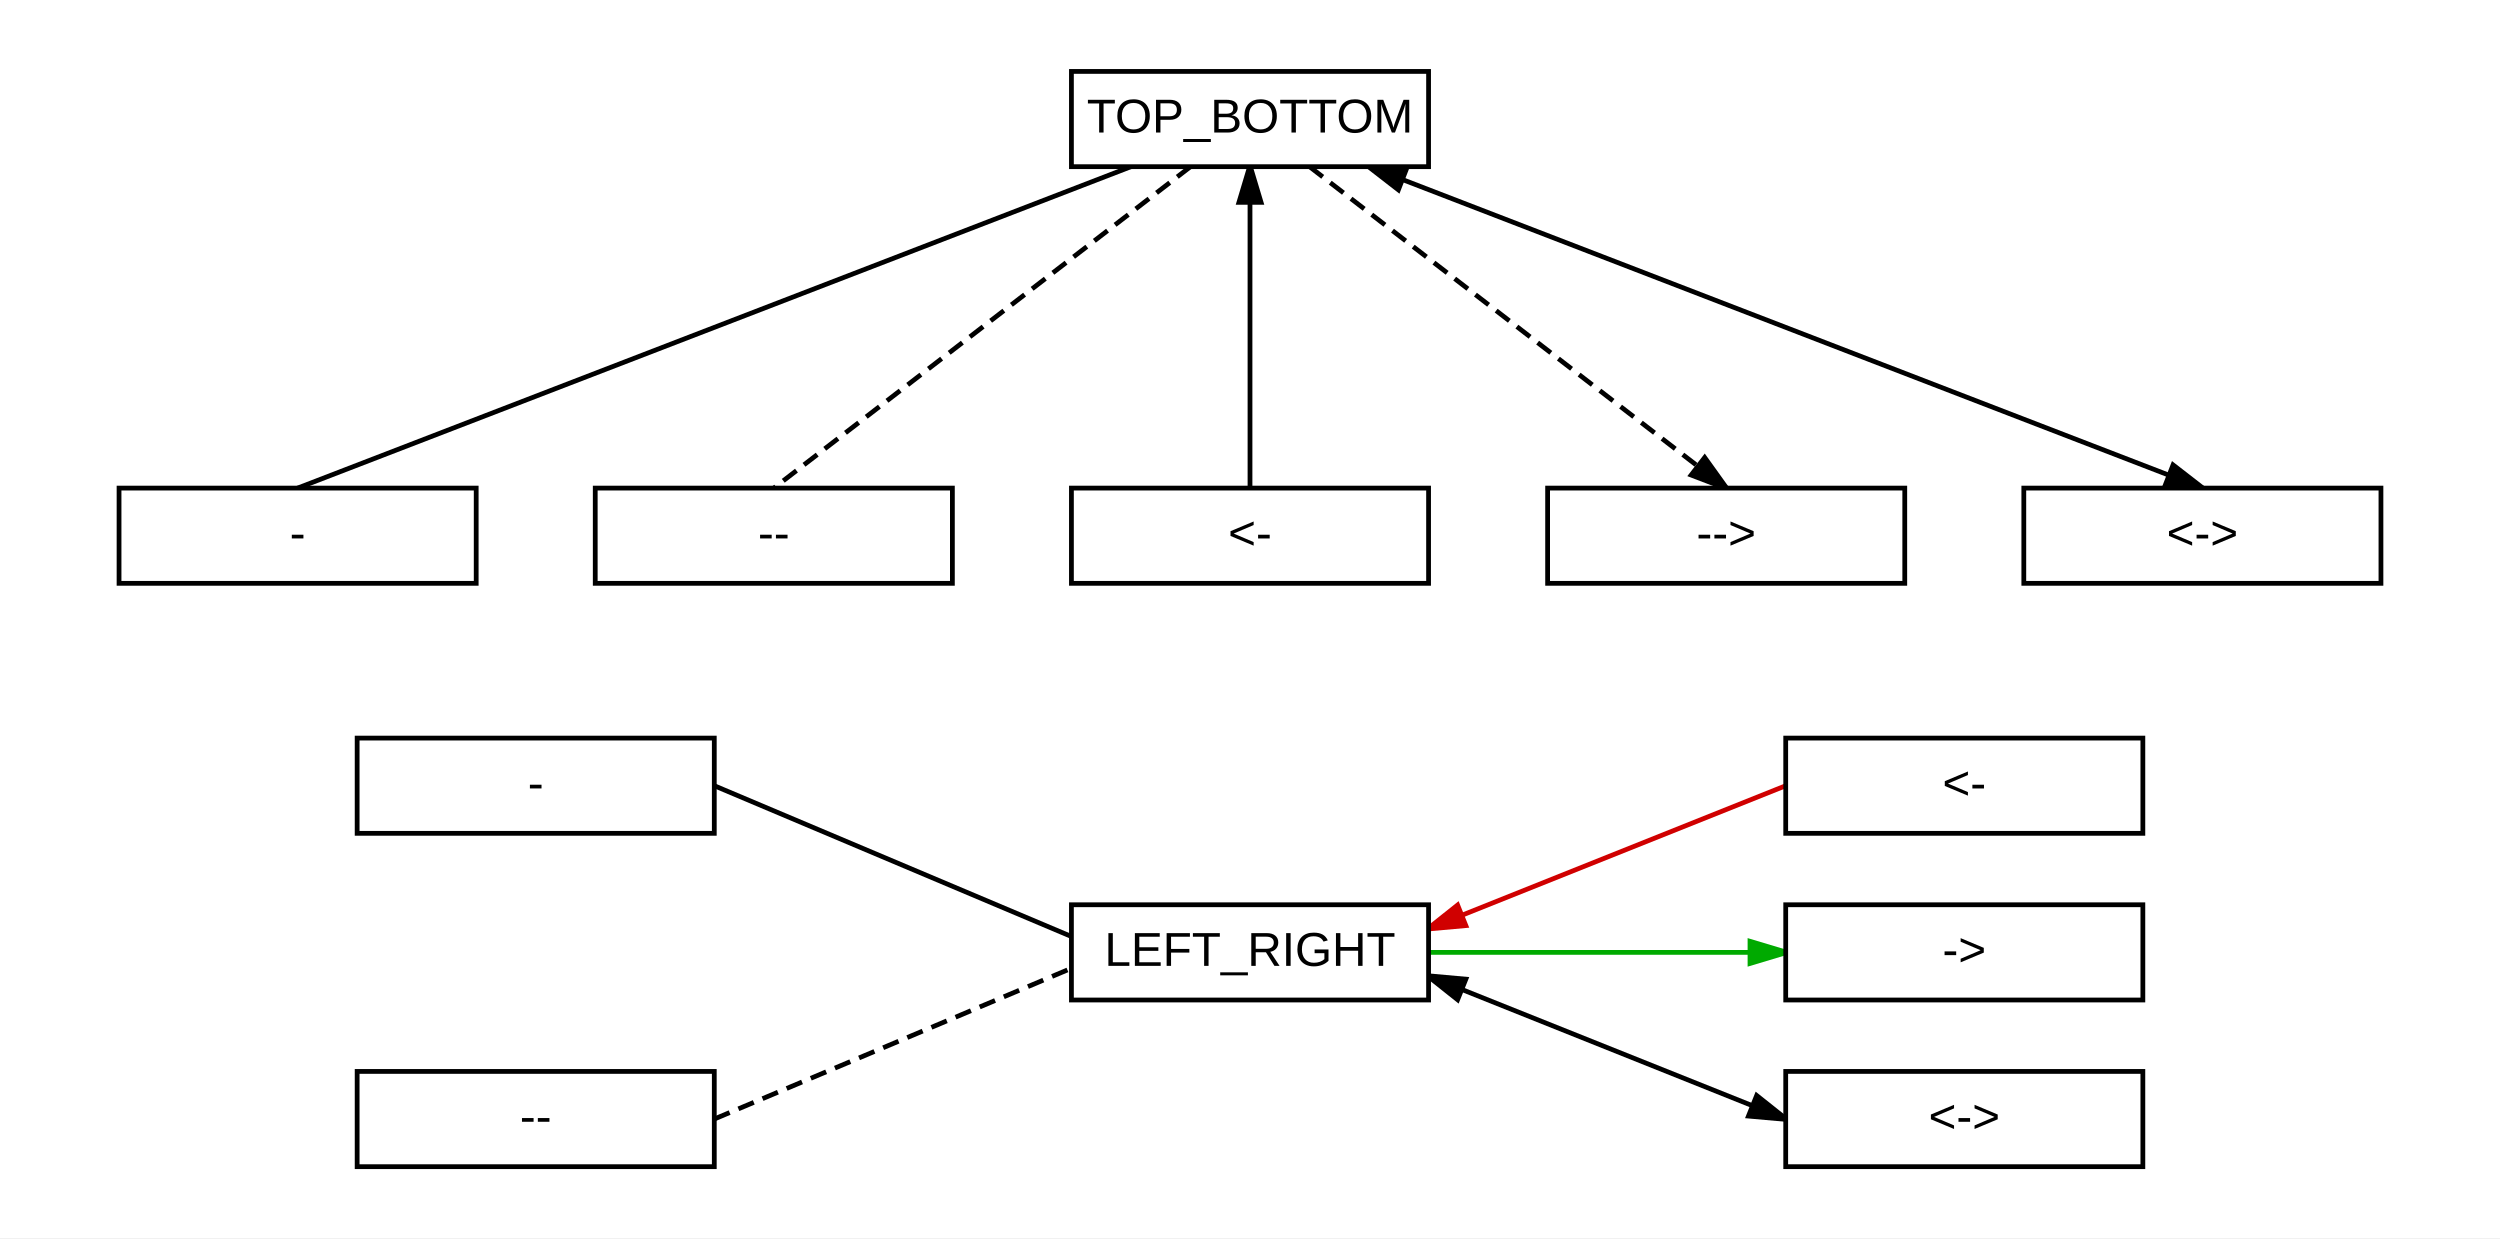
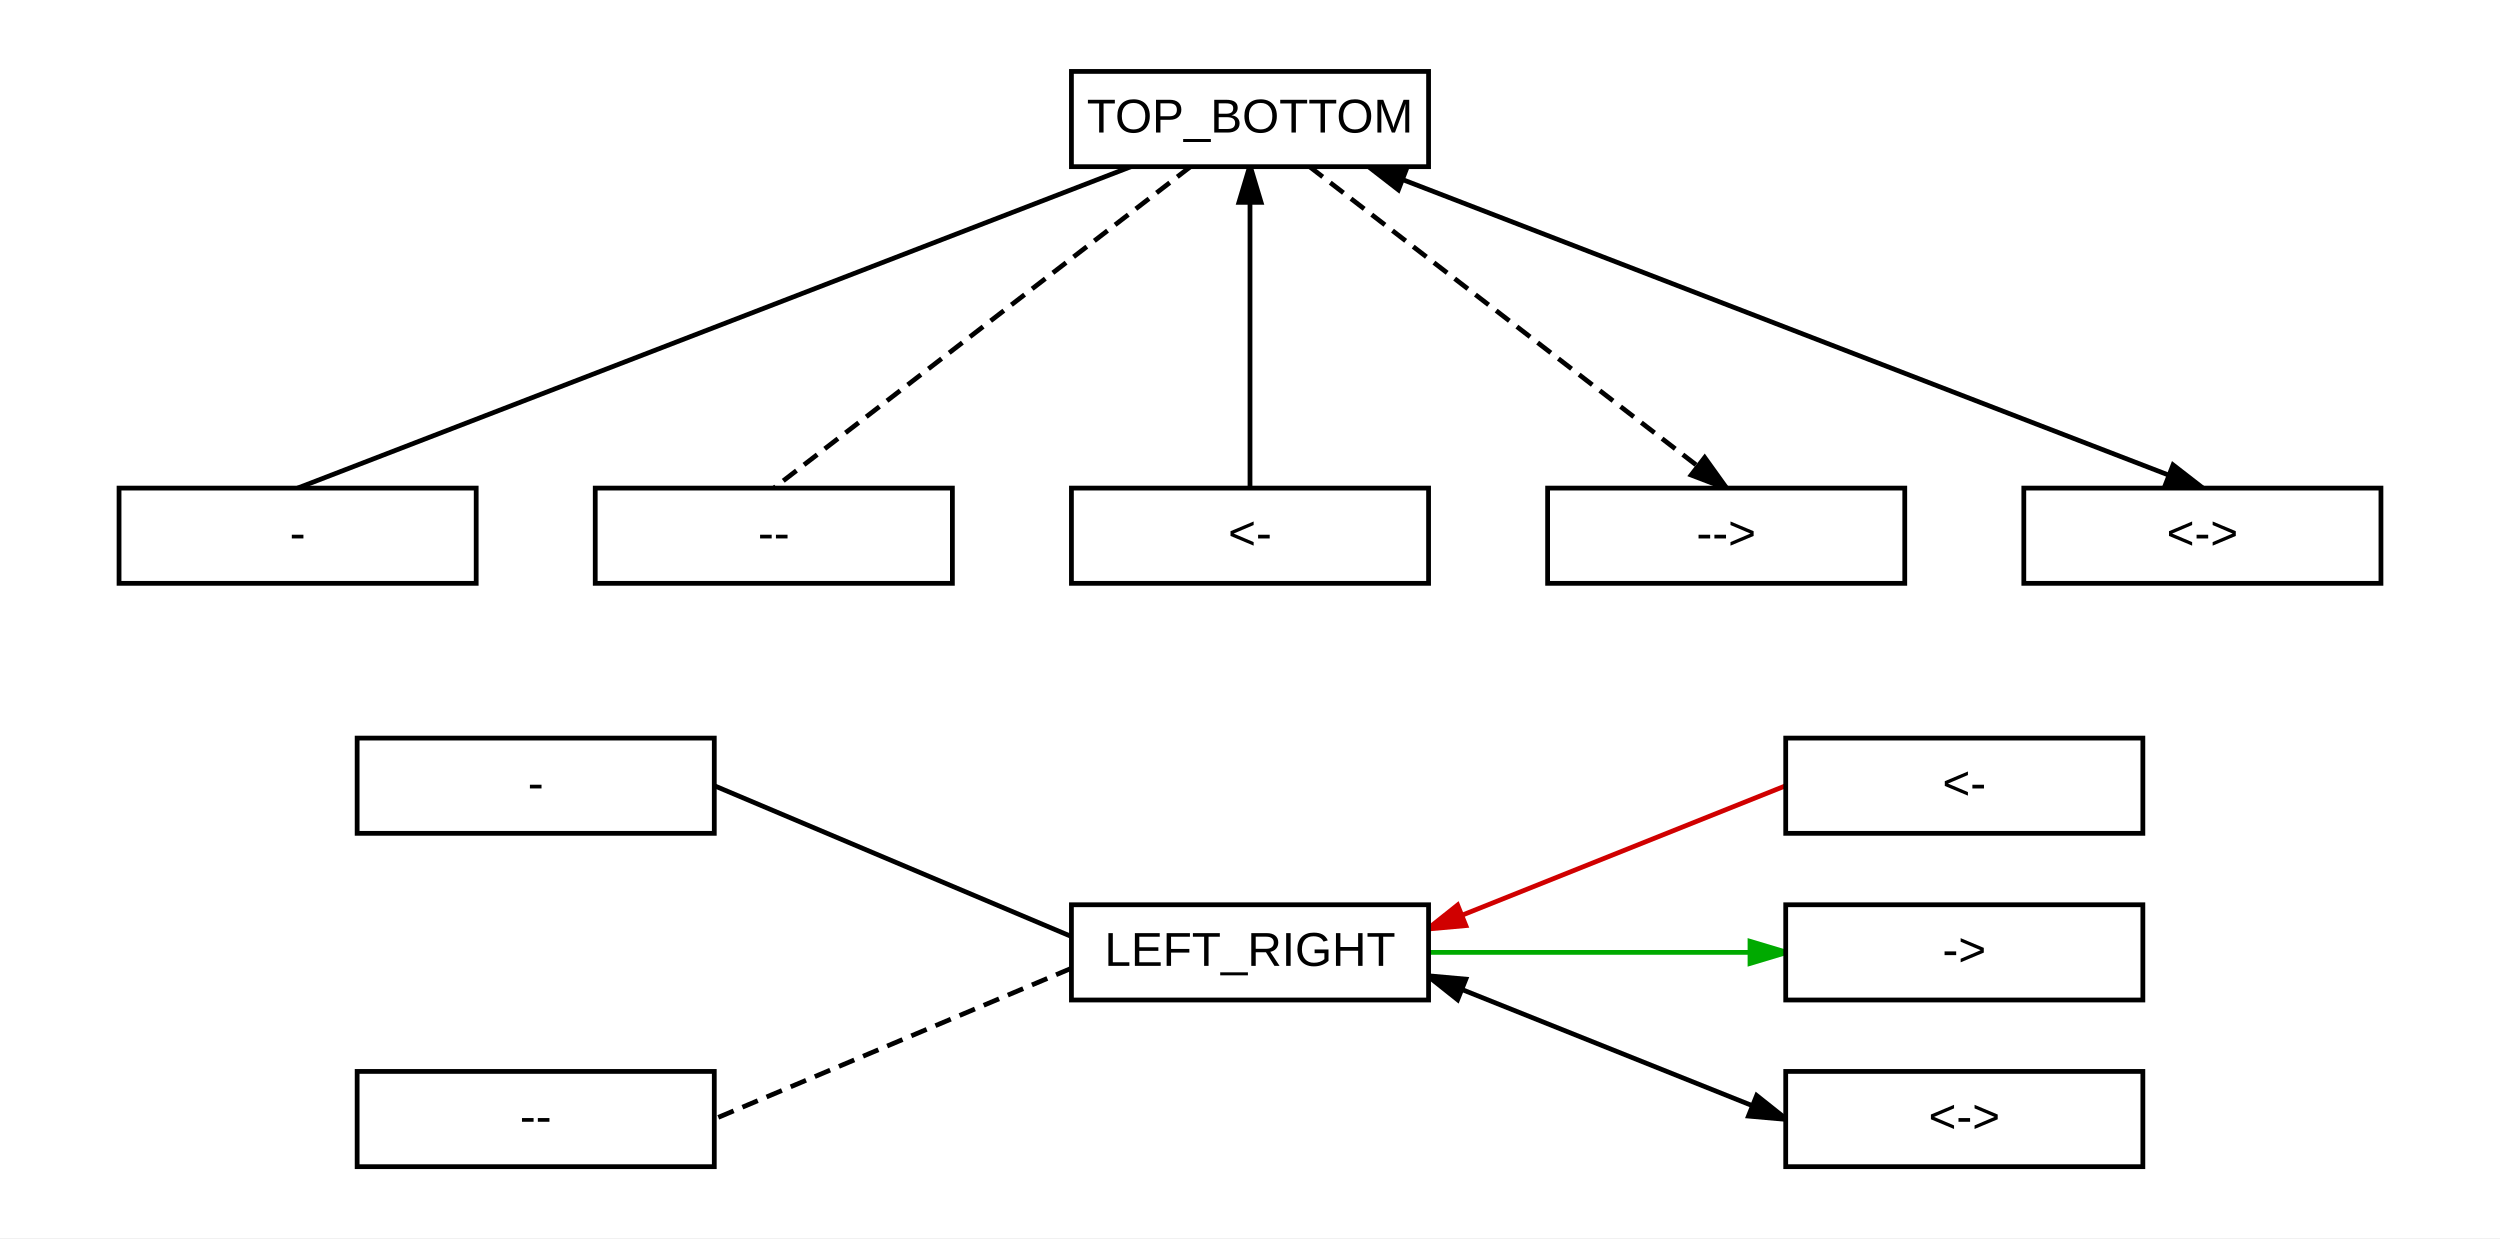
<svg xmlns="http://www.w3.org/2000/svg" width="1050.0" height="520.0" viewBox="-125.0 -50.0 1050.0 520.0">
  <defs>
    <marker markerWidth="10" markerHeight="10" viewBox="-8 -5 10 10" orient="auto-start-reverse" id="d0">
      <path d="M-8,3 L-8,-3 L2,0 Z" fill="black" />
    </marker>
    <marker markerWidth="10" markerHeight="10" viewBox="-8 -5 10 10" orient="auto-start-reverse" id="d1">
      <path d="M-8,3 L-8,-3 L2,0 Z" fill="black" />
    </marker>
    <marker markerWidth="10" markerHeight="10" viewBox="-8 -5 10 10" orient="auto-start-reverse" id="d2">
      <path d="M-8,3 L-8,-3 L2,0 Z" fill="black" />
    </marker>
    <marker markerWidth="10" markerHeight="10" viewBox="-8 -5 10 10" orient="auto-start-reverse" id="d3">
      <path d="M-8,3 L-8,-3 L2,0 Z" fill="#d00000" />
    </marker>
    <marker markerWidth="10" markerHeight="10" viewBox="-8 -5 10 10" orient="auto-start-reverse" id="d4">
      <path d="M-8,3 L-8,-3 L2,0 Z" fill="#00aa00" />
    </marker>
    <marker markerWidth="10" markerHeight="10" viewBox="-8 -5 10 10" orient="auto-start-reverse" id="d5">
      <path d="M-8,3 L-8,-3 L2,0 Z" fill="black" />
    </marker>
  </defs>
  <rect x="-125.0" y="-50.0" width="1050.0" height="520.0" fill="white" stroke="none" />
  <path d="M350.0,20.0 L0.0,155.0" stroke="black" stroke-width="2" fill="none" />
  <path d="M375.0,20.0 L200.0,155.0" stroke="black" stroke-width="2" stroke-dasharray="7,4" fill="none" />
  <path d="M400.0,20.0 L400.0,155.0" stroke="black" stroke-width="2" fill="none" marker-start="url(#d0)" />
  <path d="M425.0,20.0 L600.0,155.0" stroke="black" stroke-width="2" stroke-dasharray="7,4" fill="none" marker-end="url(#d1)" />
  <path d="M450.0,20.0 L800.0,155.0" stroke="black" stroke-width="2" fill="none" marker-start="url(#d2)" marker-end="url(#d2)" />
-   <path d="M175.0,280.0 L325.0,343.333" stroke="black" stroke-width="2" fill="none" />
-   <path d="M175.0,420.0 L325.0,356.667" stroke="black" stroke-width="2" stroke-dasharray="7,4" fill="none" />
+   <path d="M325.0,343.333 L175.0,280.0" stroke="black" stroke-width="2" fill="none" />
+   <path d="M325.0,356.667 L175.0,420.0" stroke="black" stroke-width="2" stroke-dasharray="7,4" fill="none" />
  <path d="M475.0,340.0 L625.0,280.0" stroke="#d00000" stroke-width="2" fill="none" marker-start="url(#d3)" />
  <path d="M475.0,350.0 L625.0,350.0" stroke="#00aa00" stroke-width="2" fill="none" marker-end="url(#d4)" />
  <path d="M475.0,360.0 L625.0,420.0" stroke="black" stroke-width="2" fill="none" marker-start="url(#d5)" marker-end="url(#d5)" />
  <rect x="325.0" y="-20.0" width="150.0" height="40.0" fill="white" stroke="black" stroke-width="2" rx="0" />
  <text x="400" y="0" font-size="20" text-anchor="middle" dominant-baseline="middle" font-family="Arial">TOP_BOTTOM</text>
  <rect x="325.0" y="330.0" width="150.0" height="40.0" fill="white" stroke="black" stroke-width="2" rx="0" />
  <text x="400" y="350" font-size="20" text-anchor="middle" dominant-baseline="middle" font-family="Arial">LEFT_RIGHT</text>
  <rect x="-75.0" y="155.0" width="150.0" height="40.0" fill="white" stroke="black" stroke-width="2" rx="0" />
  <text x="0" y="175.0" font-size="20" text-anchor="middle" dominant-baseline="middle" font-family="Arial">-</text>
  <rect x="125.0" y="155.0" width="150.0" height="40.0" fill="white" stroke="black" stroke-width="2" rx="0" />
  <text x="200" y="175.0" font-size="20" text-anchor="middle" dominant-baseline="middle" font-family="Arial">--</text>
  <rect x="325.0" y="155.0" width="150.0" height="40.0" fill="white" stroke="black" stroke-width="2" rx="0" />
  <text x="400" y="175.0" font-size="20" text-anchor="middle" dominant-baseline="middle" font-family="Arial">&lt;-</text>
  <rect x="525.0" y="155.0" width="150.0" height="40.0" fill="white" stroke="black" stroke-width="2" rx="0" />
  <text x="600" y="175.0" font-size="20" text-anchor="middle" dominant-baseline="middle" font-family="Arial">--&gt;</text>
  <rect x="725.0" y="155.0" width="150.0" height="40.0" fill="white" stroke="black" stroke-width="2" rx="0" />
  <text x="800" y="175.0" font-size="20" text-anchor="middle" dominant-baseline="middle" font-family="Arial">&lt;-&gt;</text>
  <rect x="25.0" y="260.0" width="150.0" height="40.0" fill="white" stroke="black" stroke-width="2" rx="0" />
  <text x="100.0" y="280" font-size="20" text-anchor="middle" dominant-baseline="middle" font-family="Arial">-</text>
  <rect x="25.0" y="400.0" width="150.0" height="40.0" fill="white" stroke="black" stroke-width="2" rx="0" />
  <text x="100.0" y="420" font-size="20" text-anchor="middle" dominant-baseline="middle" font-family="Arial">--</text>
  <rect x="625.0" y="260.0" width="150.0" height="40.0" fill="white" stroke="black" stroke-width="2" rx="0" />
  <text x="700.0" y="280" font-size="20" text-anchor="middle" dominant-baseline="middle" font-family="Arial">&lt;-</text>
  <rect x="625.0" y="330.0" width="150.0" height="40.0" fill="white" stroke="black" stroke-width="2" rx="0" />
  <text x="700.0" y="350" font-size="20" text-anchor="middle" dominant-baseline="middle" font-family="Arial">-&gt;</text>
  <rect x="625.0" y="400.0" width="150.0" height="40.0" fill="white" stroke="black" stroke-width="2" rx="0" />
  <text x="700.0" y="420" font-size="20" text-anchor="middle" dominant-baseline="middle" font-family="Arial">&lt;-&gt;</text>
</svg>
